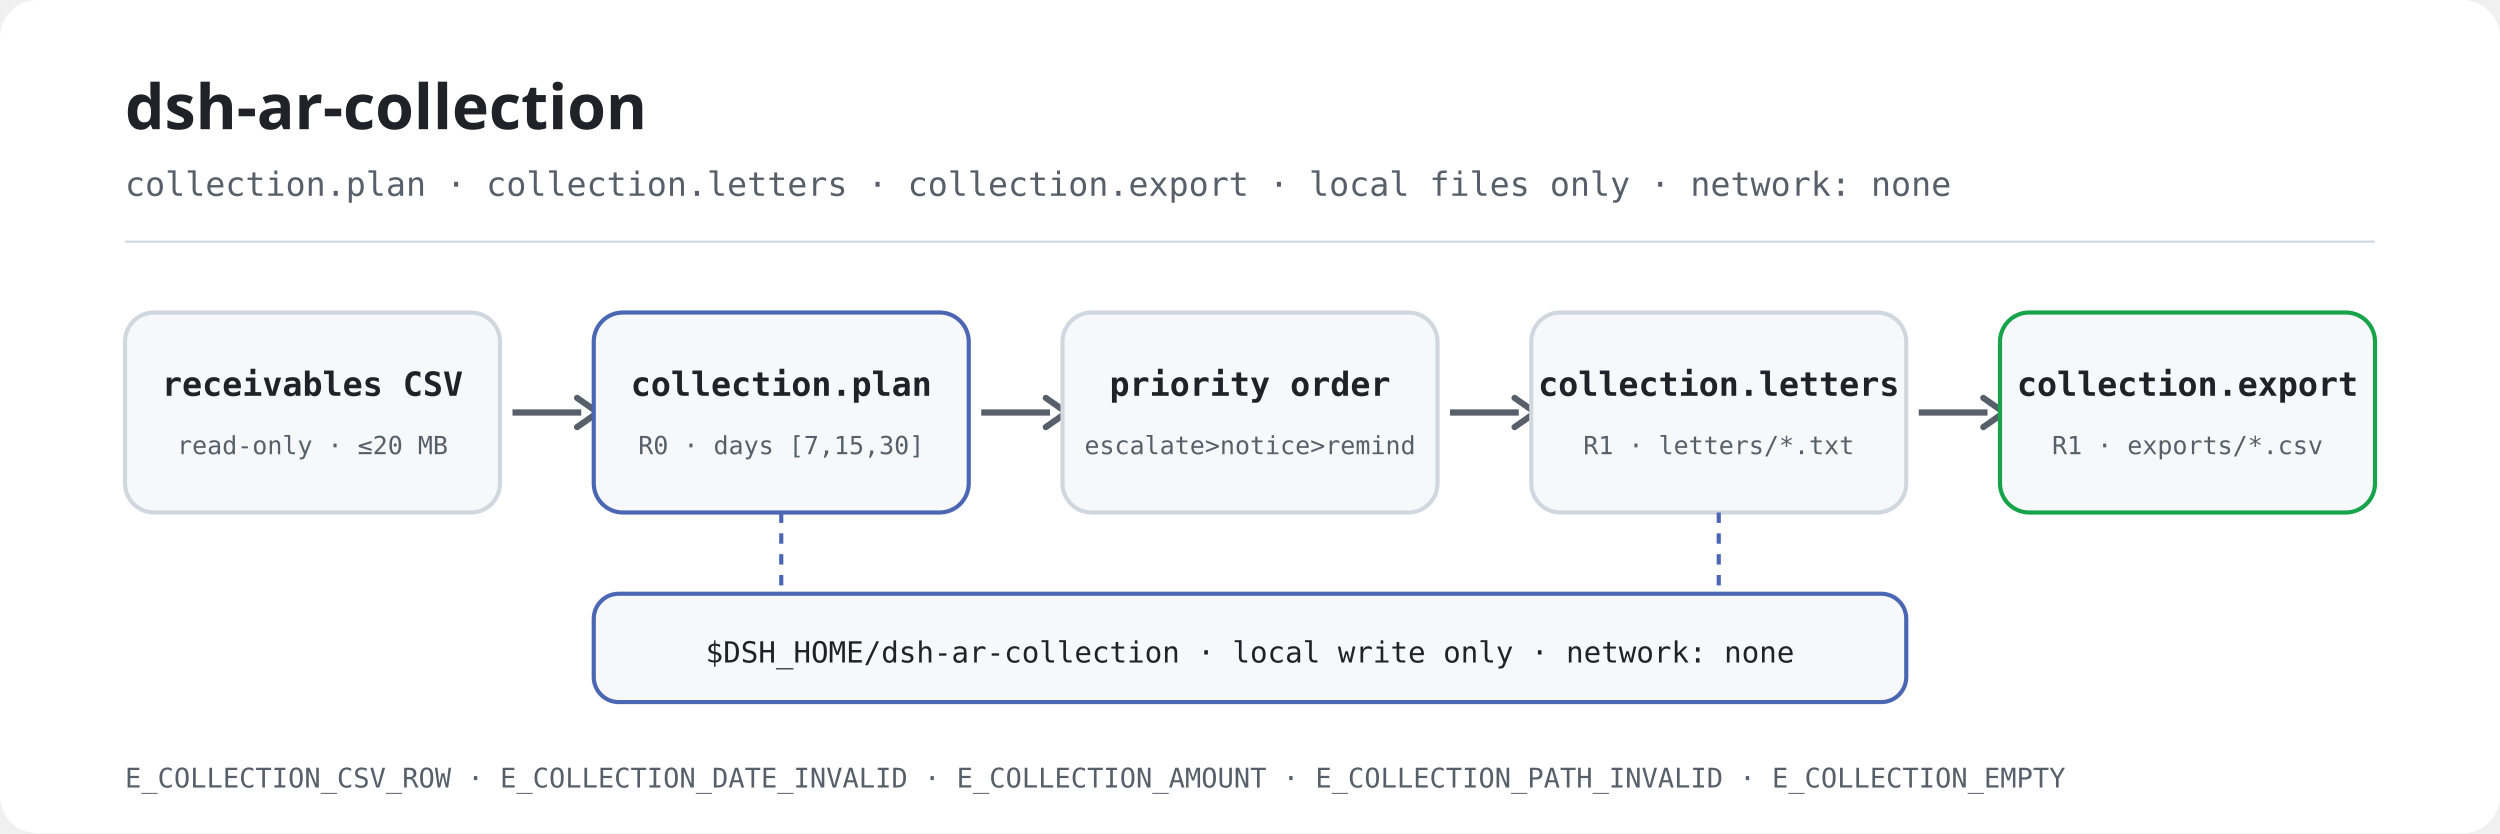
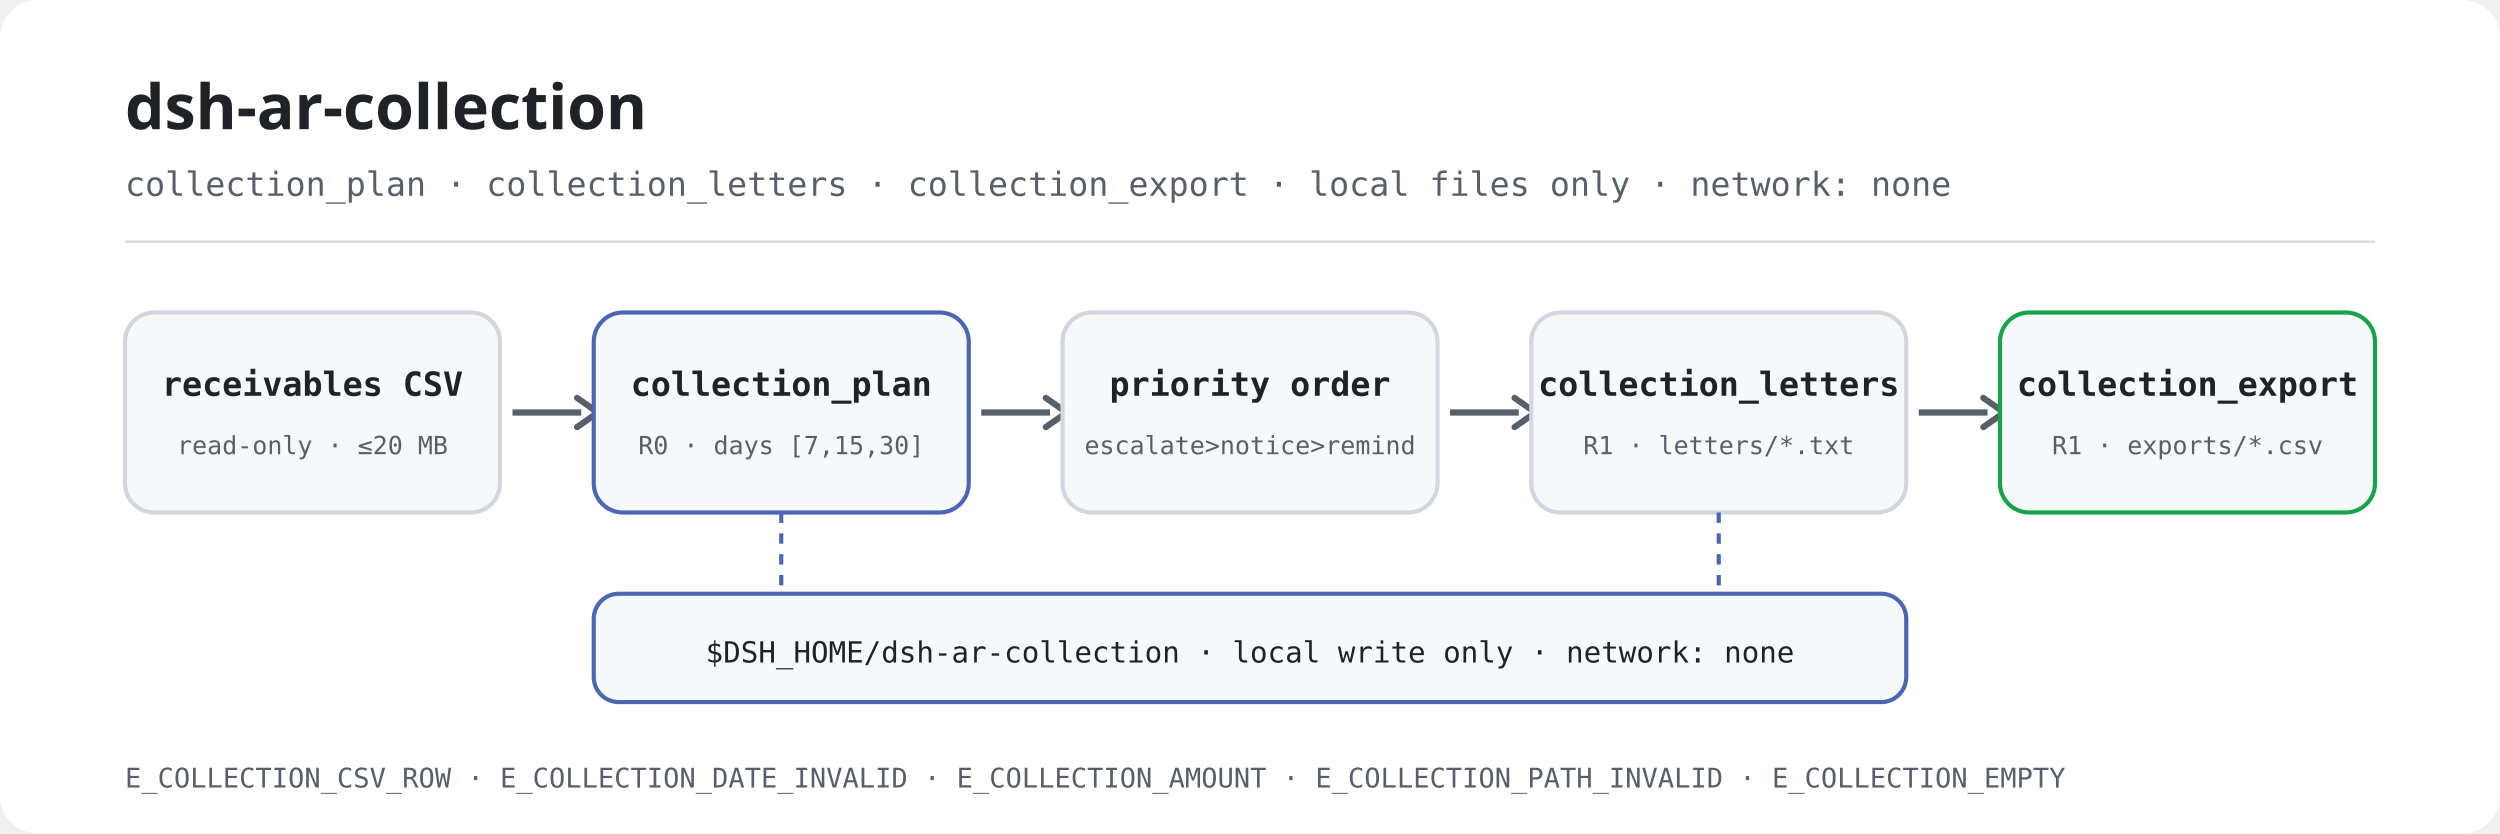
<svg xmlns="http://www.w3.org/2000/svg" width="1200" height="400" viewBox="0 0 1200 400" role="img" aria-label="dsh-ar-collection data flow">
  <rect width="1200" height="400" rx="18" fill="#ffffff" />
  <text x="60" y="62" fill="#1f2328" font-family="ui-sans-serif,system-ui,sans-serif" font-size="30" font-weight="700">dsh-ar-collection</text>
-   <text x="60" y="94" fill="#57606a" font-family="ui-monospace,monospace" font-size="16">collection.plan · collection.letters · collection.export · local files only · network: none</text>
+   <text x="60" y="94" fill="#57606a" font-family="ui-monospace,monospace" font-size="16">collection_plan · collection_letters · collection_export · local files only · network: none</text>
  <line x1="60" y1="116" x2="1140" y2="116" stroke="#d0d7de" />
  <rect x="60" y="150" width="180" height="96" rx="14" fill="#f6f8fa" stroke="#d0d7de" stroke-width="2" />
  <text x="150" y="190" fill="#1f2328" text-anchor="middle" font-family="ui-monospace,monospace" font-size="16" font-weight="700">receivables CSV</text>
  <text x="150" y="218" fill="#57606a" text-anchor="middle" font-family="ui-monospace,monospace" font-size="12">read-only · ≤20 MB</text>
  <path d="M246 198h33" stroke="#57606a" stroke-width="3" />
  <path d="M277 191l10 7-10 7" fill="none" stroke="#57606a" stroke-width="3" stroke-linecap="round" stroke-linejoin="round" />
  <rect x="285" y="150" width="180" height="96" rx="14" fill="#f6f8fa" stroke="#4B67B4" stroke-width="2" />
-   <text x="375" y="190" fill="#1f2328" text-anchor="middle" font-family="ui-monospace,monospace" font-size="16" font-weight="700">collection.plan</text>
+   <text x="375" y="190" fill="#1f2328" text-anchor="middle" font-family="ui-monospace,monospace" font-size="16" font-weight="700">collection_plan</text>
  <text x="375" y="218" fill="#57606a" text-anchor="middle" font-family="ui-monospace,monospace" font-size="12">R0 · days [7,15,30]</text>
  <path d="M471 198h33" stroke="#57606a" stroke-width="3" />
  <path d="M502 191l10 7-10 7" fill="none" stroke="#57606a" stroke-width="3" stroke-linecap="round" stroke-linejoin="round" />
  <rect x="510" y="150" width="180" height="96" rx="14" fill="#f6f8fa" stroke="#d0d7de" stroke-width="2" />
  <text x="600" y="190" fill="#1f2328" text-anchor="middle" font-family="ui-monospace,monospace" font-size="16" font-weight="700">priority order</text>
  <text x="600" y="218" fill="#57606a" text-anchor="middle" font-family="ui-monospace,monospace" font-size="12">escalate&gt;notice&gt;remind</text>
  <path d="M696 198h33" stroke="#57606a" stroke-width="3" />
  <path d="M727 191l10 7-10 7" fill="none" stroke="#57606a" stroke-width="3" stroke-linecap="round" stroke-linejoin="round" />
  <rect x="735" y="150" width="180" height="96" rx="14" fill="#f6f8fa" stroke="#d0d7de" stroke-width="2" />
-   <text x="825" y="190" fill="#1f2328" text-anchor="middle" font-family="ui-monospace,monospace" font-size="16" font-weight="700">collection.letters</text>
+   <text x="825" y="190" fill="#1f2328" text-anchor="middle" font-family="ui-monospace,monospace" font-size="16" font-weight="700">collection_letters</text>
  <text x="825" y="218" fill="#57606a" text-anchor="middle" font-family="ui-monospace,monospace" font-size="12">R1 · letters/*.txt</text>
  <path d="M921 198h33" stroke="#57606a" stroke-width="3" />
  <path d="M952 191l10 7-10 7" fill="none" stroke="#57606a" stroke-width="3" stroke-linecap="round" stroke-linejoin="round" />
  <rect x="960" y="150" width="180" height="96" rx="14" fill="#f6f8fa" stroke="#16a34a" stroke-width="2" />
-   <text x="1050" y="190" fill="#1f2328" text-anchor="middle" font-family="ui-monospace,monospace" font-size="16" font-weight="700">collection.export</text>
+   <text x="1050" y="190" fill="#1f2328" text-anchor="middle" font-family="ui-monospace,monospace" font-size="16" font-weight="700">collection_export</text>
  <text x="1050" y="218" fill="#57606a" text-anchor="middle" font-family="ui-monospace,monospace" font-size="12">R1 · exports/*.csv</text>
  <path d="M375 246v39" stroke="#4B67B4" stroke-width="2" stroke-dasharray="5 5" />
  <path d="M825 246v39" stroke="#4B67B4" stroke-width="2" stroke-dasharray="5 5" />
  <rect x="285" y="285" width="630" height="52" rx="12" fill="#f6f8fa" stroke="#4B67B4" stroke-width="2" />
  <text x="600" y="318" fill="#1f2328" text-anchor="middle" font-family="ui-monospace,monospace" font-size="14">$DSH_HOME/dsh-ar-collection · local write only · network: none</text>
  <text x="60" y="378" fill="#57606a" font-family="ui-monospace,monospace" font-size="13">E_COLLECTION_CSV_ROW · E_COLLECTION_DATE_INVALID · E_COLLECTION_AMOUNT · E_COLLECTION_PATH_INVALID · E_COLLECTION_EMPTY</text>
</svg>
